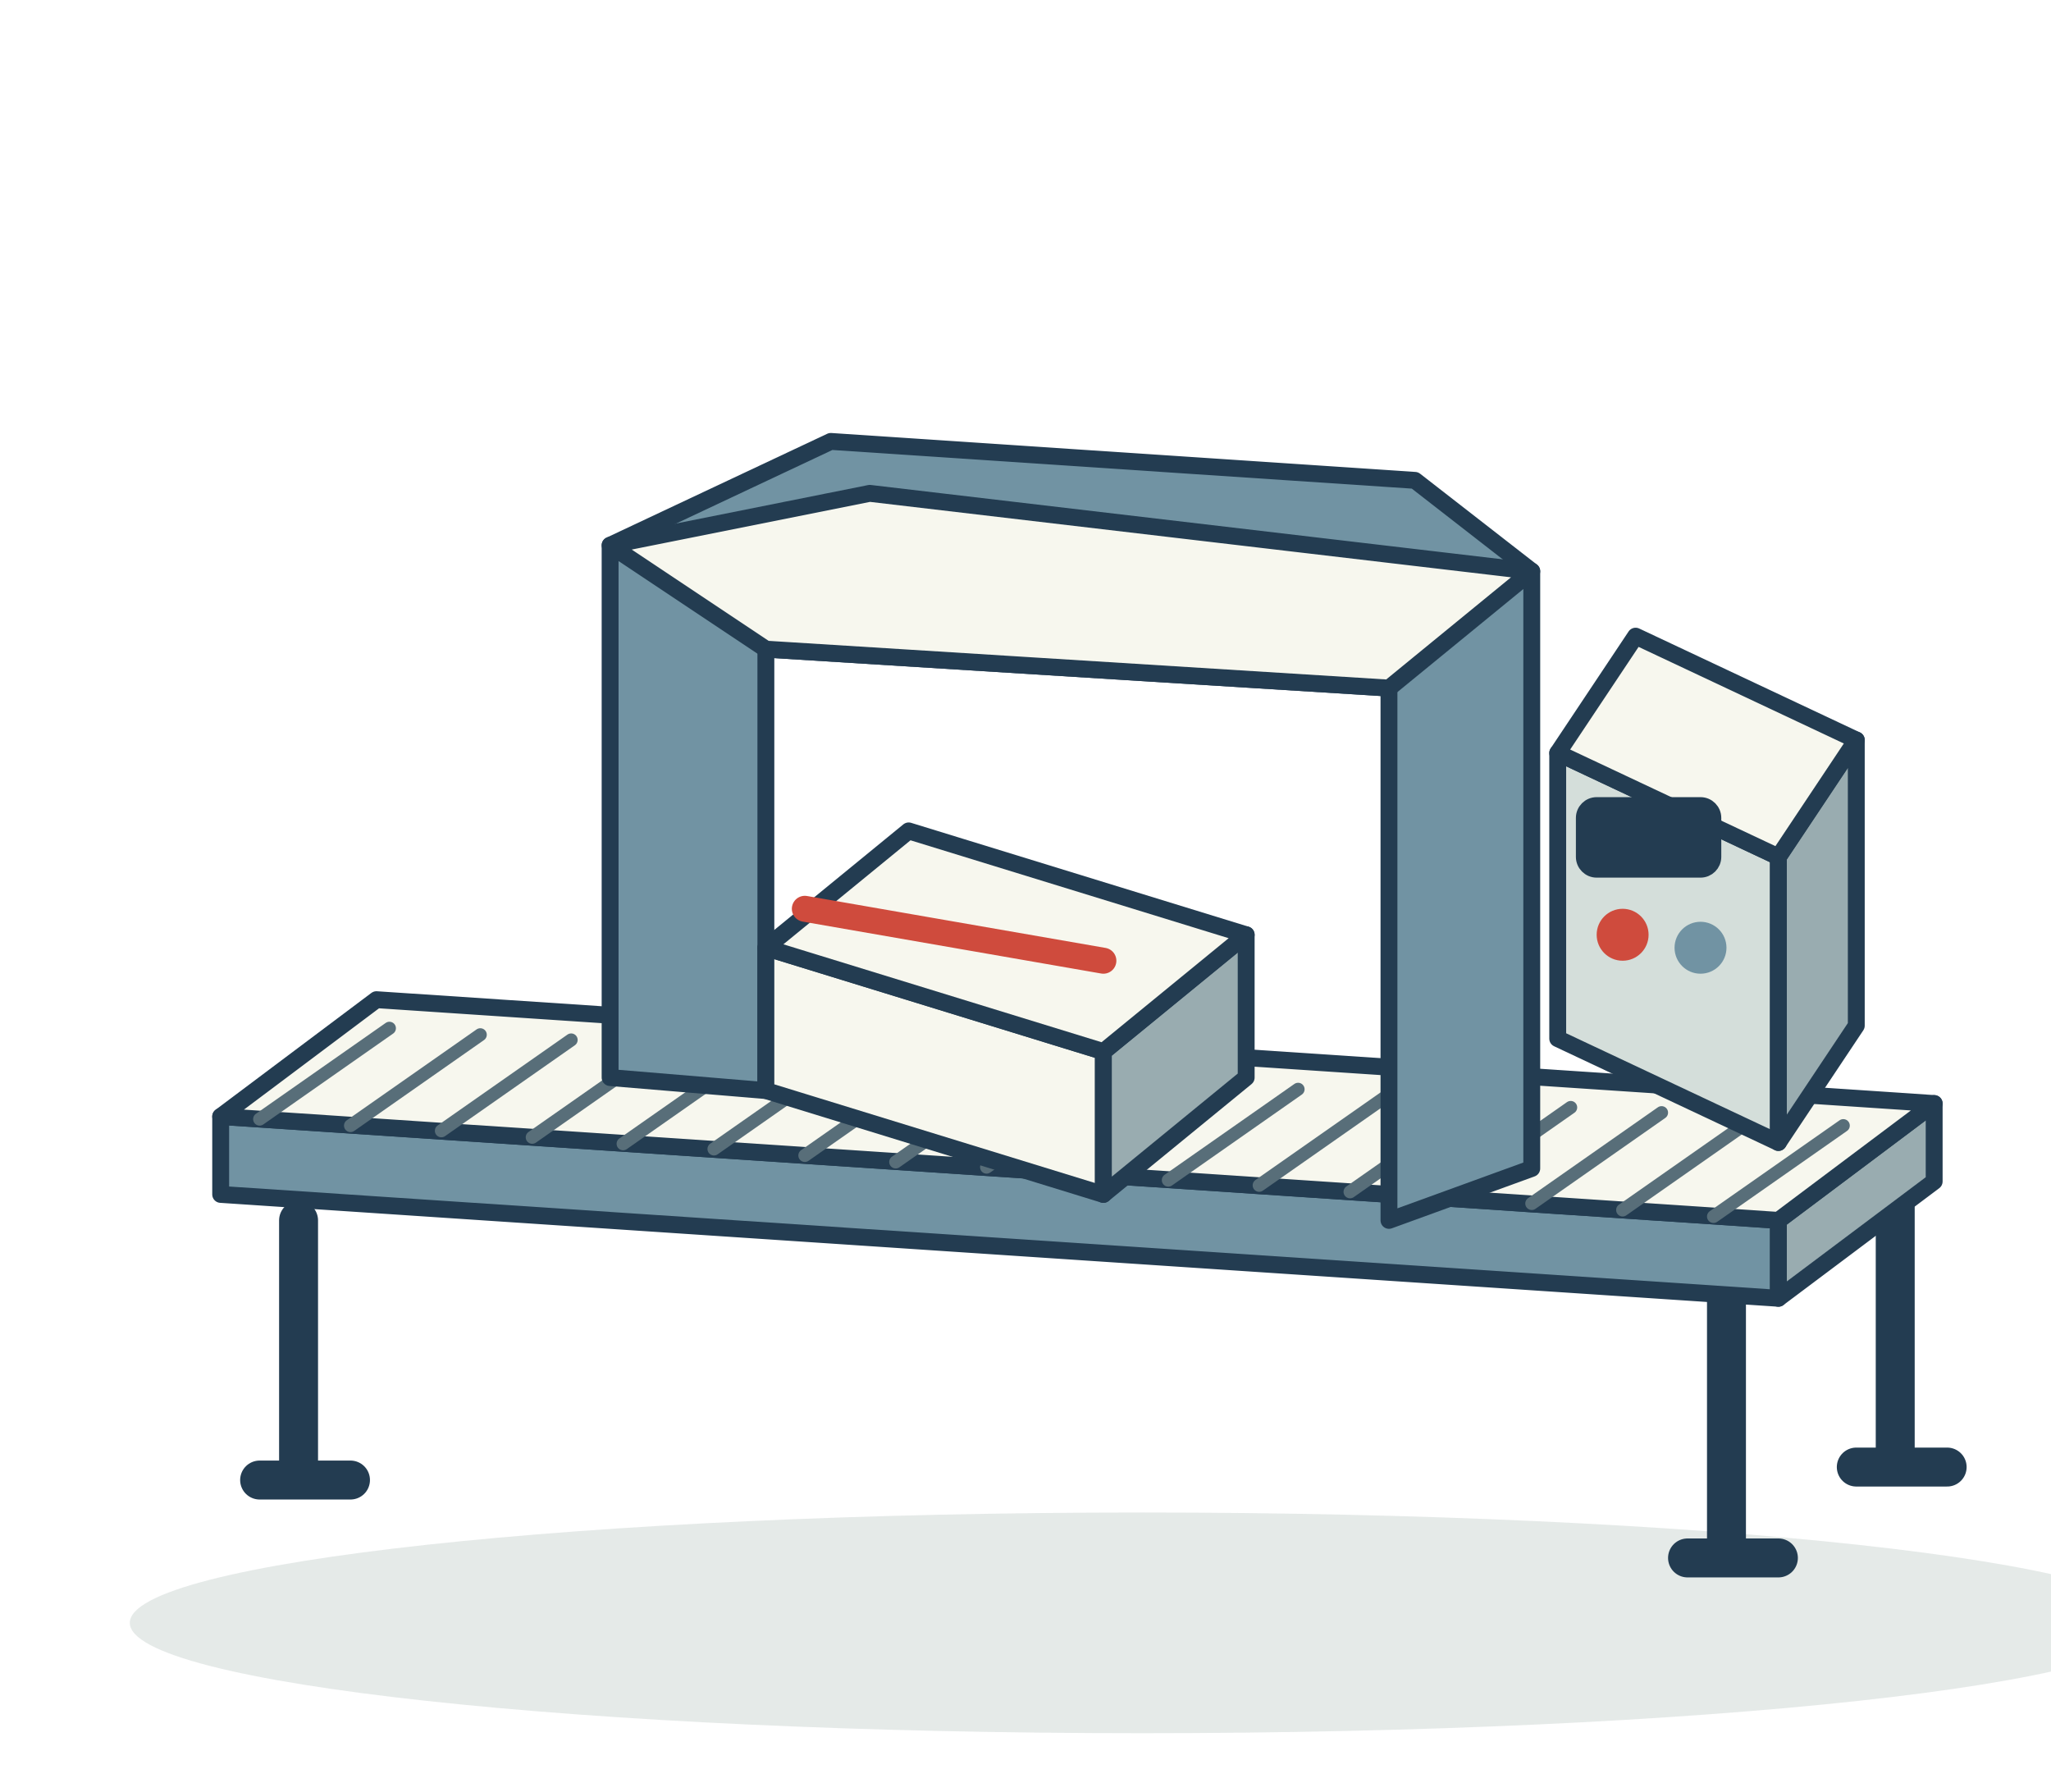
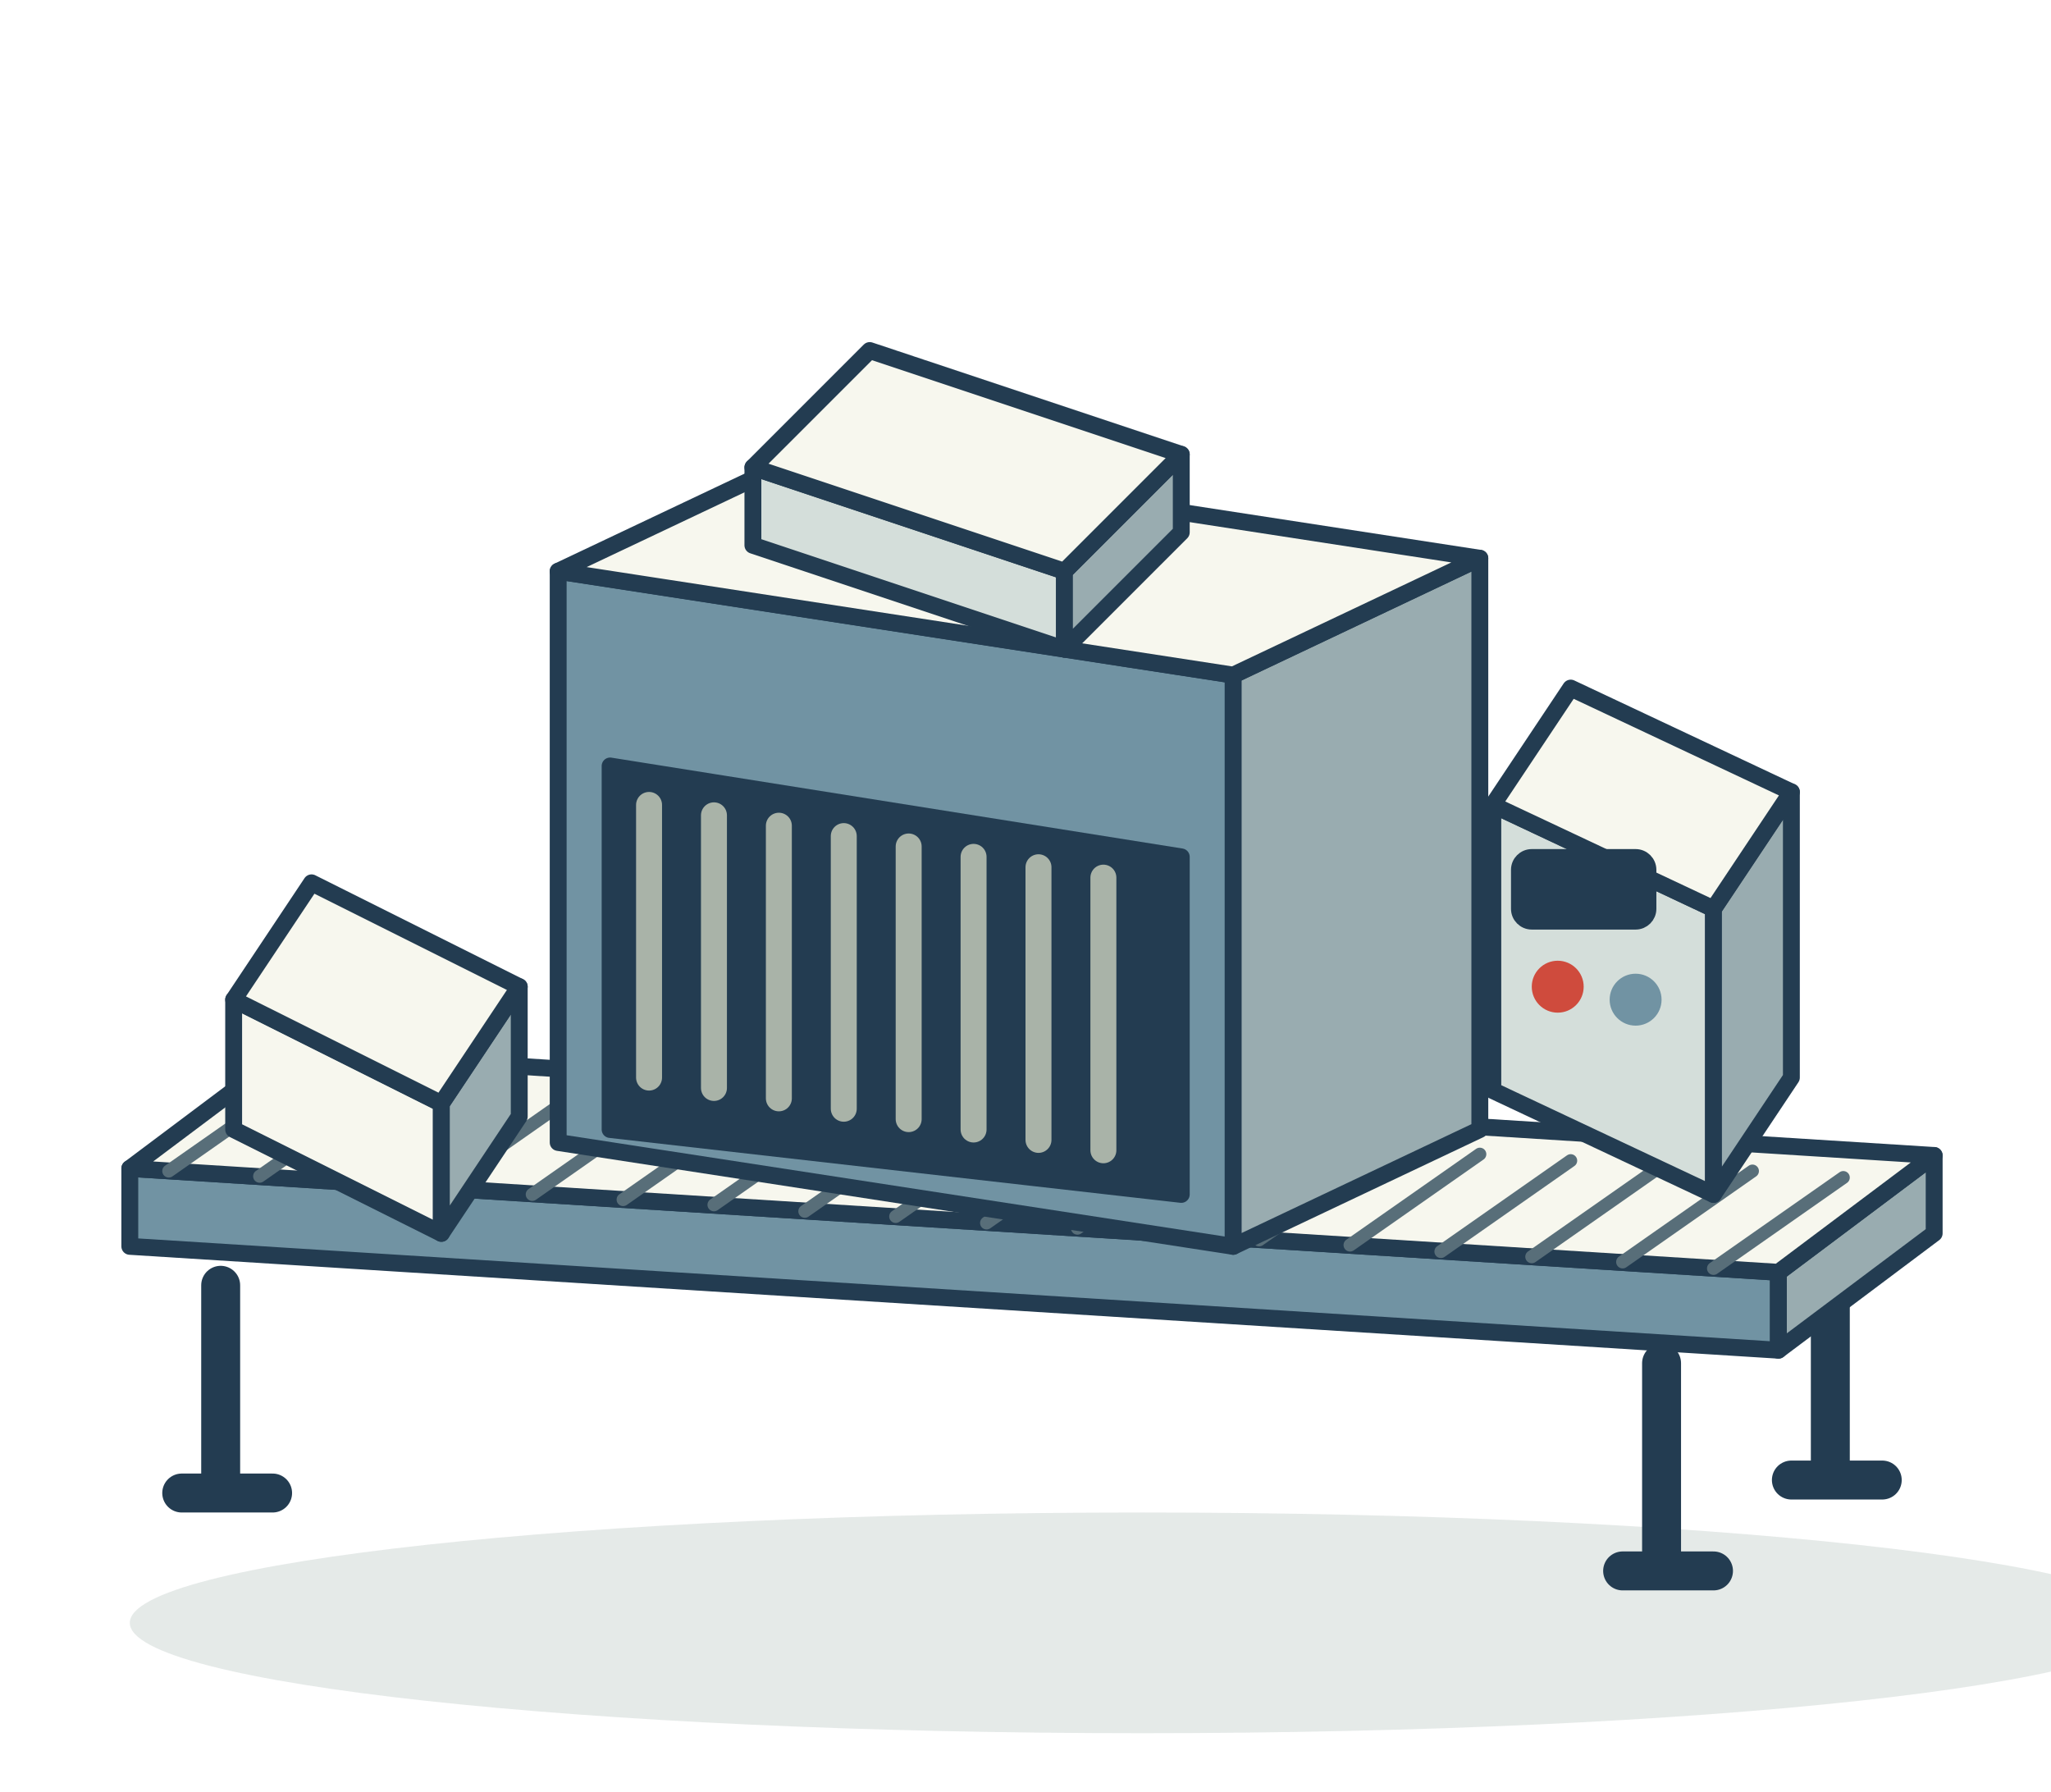
<svg xmlns="http://www.w3.org/2000/svg" viewBox="22 3 158 138" aria-hidden="true">
  <ellipse cx="110" cy="128" rx="78" ry="8.5" fill="#aebcb8" opacity=".32" />
-   <path d="M45 97v20m-3 0h7" fill="none" stroke="#233c51" stroke-width="3" stroke-linecap="round" stroke-linejoin="round" />
-   <path d="M155 103v20m-3 0h7" fill="none" stroke="#233c51" stroke-width="3" stroke-linecap="round" stroke-linejoin="round" />
-   <path d="M168 96v20m-3 0h7" fill="none" stroke="#233c51" stroke-width="3" stroke-linecap="round" stroke-linejoin="round" />
-   <path d="M39 89l120 8v6l-120 -8z" fill="#7193a3" stroke="#233c51" stroke-width="1.3" stroke-linejoin="round" />
-   <path d="M159 97l12 -9v6l-12 9z" fill="#99acb0" stroke="#233c51" stroke-width="1.3" stroke-linejoin="round" />
-   <path d="M39 89l12 -9 120 8 -12 9z" fill="#f7f7ee" stroke="#233c51" stroke-width="1.3" stroke-linejoin="round" />
-   <path d="M42 89.2l10 -7" fill="none" stroke="#586e79" stroke-width="1" stroke-linecap="round" stroke-linejoin="round" />
-   <path d="M49 89.7l10 -7" fill="none" stroke="#586e79" stroke-width="1" stroke-linecap="round" stroke-linejoin="round" />
-   <path d="M56 90.1l10 -7" fill="none" stroke="#586e79" stroke-width="1" stroke-linecap="round" stroke-linejoin="round" />
-   <path d="M63 90.6l10 -7" fill="none" stroke="#586e79" stroke-width="1" stroke-linecap="round" stroke-linejoin="round" />
-   <path d="M70 91.1l10 -7" fill="none" stroke="#586e79" stroke-width="1" stroke-linecap="round" stroke-linejoin="round" />
-   <path d="M77 91.5l10 -7" fill="none" stroke="#586e79" stroke-width="1" stroke-linecap="round" stroke-linejoin="round" />
-   <path d="M84 92.0l10 -7" fill="none" stroke="#586e79" stroke-width="1" stroke-linecap="round" stroke-linejoin="round" />
-   <path d="M91 92.5l10 -7" fill="none" stroke="#586e79" stroke-width="1" stroke-linecap="round" stroke-linejoin="round" />
-   <path d="M98 92.9l10 -7" fill="none" stroke="#586e79" stroke-width="1" stroke-linecap="round" stroke-linejoin="round" />
-   <path d="M105 93.4l10 -7" fill="none" stroke="#586e79" stroke-width="1" stroke-linecap="round" stroke-linejoin="round" />
-   <path d="M112 93.9l10 -7" fill="none" stroke="#586e79" stroke-width="1" stroke-linecap="round" stroke-linejoin="round" />
-   <path d="M119 94.3l10 -7" fill="none" stroke="#586e79" stroke-width="1" stroke-linecap="round" stroke-linejoin="round" />
-   <path d="M126 94.8l10 -7" fill="none" stroke="#586e79" stroke-width="1" stroke-linecap="round" stroke-linejoin="round" />
-   <path d="M133 95.3l10 -7" fill="none" stroke="#586e79" stroke-width="1" stroke-linecap="round" stroke-linejoin="round" />
-   <path d="M140 95.7l10 -7" fill="none" stroke="#586e79" stroke-width="1" stroke-linecap="round" stroke-linejoin="round" />
-   <path d="M147 96.2l10 -7" fill="none" stroke="#586e79" stroke-width="1" stroke-linecap="round" stroke-linejoin="round" />
-   <path d="M154 96.7l10 -7" fill="none" stroke="#586e79" stroke-width="1" stroke-linecap="round" stroke-linejoin="round" />
-   <path d="M69 86V45l17 -8 45 3 9 7v46l-11 4V56L81 53v34z" fill="#7193a3" stroke="#233c51" stroke-width="1.3" stroke-linejoin="round" />
-   <path d="M69 45l12 8 48 3 11 -9 -51 -6z" fill="#f7f7ee" stroke="#233c51" stroke-width="1.3" stroke-linejoin="round" />
-   <path d="M142 61l17 8v22l-17 -8z" fill="#d4deda" stroke="#233c51" stroke-width="1.3" stroke-linejoin="round" />
-   <path d="M159 69l6 -9v22l-6 9z" fill="#99acb0" stroke="#233c51" stroke-width="1.3" stroke-linejoin="round" />
-   <path d="M142 61l6 -9 17 8 -6 9z" fill="#f7f7ee" stroke="#233c51" stroke-width="1.3" stroke-linejoin="round" />
-   <rect x="144" y="65" width="10" height="5" rx="1" fill="#233c51" stroke="#233c51" stroke-width="1.2" />
-   <circle cx="147" cy="75" r="2" fill="#cf4b3d" />
-   <circle cx="153" cy="76" r="2" fill="#7193a3" />
-   <path d="M81 76l26 8v11l-26 -8z" fill="#f7f7ee" stroke="#233c51" stroke-width="1.3" stroke-linejoin="round" />
-   <path d="M107 84l11 -9v11l-11 9z" fill="#99acb0" stroke="#233c51" stroke-width="1.3" stroke-linejoin="round" />
-   <path d="M81 76l11 -9 26 8 -11 9z" fill="#f7f7ee" stroke="#233c51" stroke-width="1.3" stroke-linejoin="round" />
-   <path d="M84 73l23 4" fill="none" stroke="#cf4b3d" stroke-width="2" stroke-linecap="round" stroke-linejoin="round" />
+   <path d="M39 102v16m-3 0h7" fill="none" stroke="#233c51" stroke-width="3" stroke-linecap="round" stroke-linejoin="round" />
+   <path d="M150 108v16m-3 0h7" fill="none" stroke="#233c51" stroke-width="3" stroke-linecap="round" stroke-linejoin="round" />
+   <path d="M163 101v16m-3 0h7" fill="none" stroke="#233c51" stroke-width="3" stroke-linecap="round" stroke-linejoin="round" />
+   <path d="M32 93l127 8v6l-127 -8z" fill="#7193a3" stroke="#233c51" stroke-width="1.3" stroke-linejoin="round" />
+   <path d="M159 101l12 -9v6l-12 9z" fill="#99acb0" stroke="#233c51" stroke-width="1.3" stroke-linejoin="round" />
+   <path d="M32 93l12 -9 127 8 -12 9z" fill="#f7f7ee" stroke="#233c51" stroke-width="1.3" stroke-linejoin="round" />
+   <path d="M35 93.2l10 -7" fill="none" stroke="#586e79" stroke-width="1" stroke-linecap="round" stroke-linejoin="round" />
+   <path d="M42 93.6l10 -7" fill="none" stroke="#586e79" stroke-width="1" stroke-linecap="round" stroke-linejoin="round" />
+   <path d="M49 94.1l10 -7" fill="none" stroke="#586e79" stroke-width="1" stroke-linecap="round" stroke-linejoin="round" />
+   <path d="M56 94.5l10 -7" fill="none" stroke="#586e79" stroke-width="1" stroke-linecap="round" stroke-linejoin="round" />
+   <path d="M63 95.0l10 -7" fill="none" stroke="#586e79" stroke-width="1" stroke-linecap="round" stroke-linejoin="round" />
+   <path d="M70 95.4l10 -7" fill="none" stroke="#586e79" stroke-width="1" stroke-linecap="round" stroke-linejoin="round" />
+   <path d="M77 95.8l10 -7" fill="none" stroke="#586e79" stroke-width="1" stroke-linecap="round" stroke-linejoin="round" />
+   <path d="M84 96.3l10 -7" fill="none" stroke="#586e79" stroke-width="1" stroke-linecap="round" stroke-linejoin="round" />
+   <path d="M91 96.7l10 -7" fill="none" stroke="#586e79" stroke-width="1" stroke-linecap="round" stroke-linejoin="round" />
+   <path d="M98 97.2l10 -7" fill="none" stroke="#586e79" stroke-width="1" stroke-linecap="round" stroke-linejoin="round" />
+   <path d="M105 97.6l10 -7" fill="none" stroke="#586e79" stroke-width="1" stroke-linecap="round" stroke-linejoin="round" />
+   <path d="M112 98.0l10 -7" fill="none" stroke="#586e79" stroke-width="1" stroke-linecap="round" stroke-linejoin="round" />
+   <path d="M119 98.5l10 -7" fill="none" stroke="#586e79" stroke-width="1" stroke-linecap="round" stroke-linejoin="round" />
+   <path d="M126 98.9l10 -7" fill="none" stroke="#586e79" stroke-width="1" stroke-linecap="round" stroke-linejoin="round" />
+   <path d="M133 99.4l10 -7" fill="none" stroke="#586e79" stroke-width="1" stroke-linecap="round" stroke-linejoin="round" />
+   <path d="M140 99.8l10 -7" fill="none" stroke="#586e79" stroke-width="1" stroke-linecap="round" stroke-linejoin="round" />
+   <path d="M147 100.2l10 -7" fill="none" stroke="#586e79" stroke-width="1" stroke-linecap="round" stroke-linejoin="round" />
+   <path d="M154 100.7l10 -7" fill="none" stroke="#586e79" stroke-width="1" stroke-linecap="round" stroke-linejoin="round" />
+   <path d="M65 47l52 8v44l-52 -8z" fill="#7193a3" stroke="#233c51" stroke-width="1.3" stroke-linejoin="round" />
+   <path d="M117 55l19 -9v44l-19 9z" fill="#99acb0" stroke="#233c51" stroke-width="1.3" stroke-linejoin="round" />
+   <path d="M65 47l19 -9 52 8 -19 9z" fill="#f7f7ee" stroke="#233c51" stroke-width="1.3" stroke-linejoin="round" />
+   <path d="M69 62l44 7v26l-44 -5z" fill="#233c51" stroke="#233c51" stroke-width="1.3" stroke-linejoin="round" />
+   <path d="M72 65.0v21" fill="none" stroke="#a9b3a8" stroke-width="2" stroke-linecap="round" stroke-linejoin="round" />
+   <path d="M77 65.8v21" fill="none" stroke="#a9b3a8" stroke-width="2" stroke-linecap="round" stroke-linejoin="round" />
+   <path d="M82 66.6v21" fill="none" stroke="#a9b3a8" stroke-width="2" stroke-linecap="round" stroke-linejoin="round" />
+   <path d="M87 67.4v21" fill="none" stroke="#a9b3a8" stroke-width="2" stroke-linecap="round" stroke-linejoin="round" />
+   <path d="M92 68.2v21" fill="none" stroke="#a9b3a8" stroke-width="2" stroke-linecap="round" stroke-linejoin="round" />
+   <path d="M97 69.0v21" fill="none" stroke="#a9b3a8" stroke-width="2" stroke-linecap="round" stroke-linejoin="round" />
+   <path d="M102 69.8v21" fill="none" stroke="#a9b3a8" stroke-width="2" stroke-linecap="round" stroke-linejoin="round" />
+   <path d="M107 70.6v21" fill="none" stroke="#a9b3a8" stroke-width="2" stroke-linecap="round" stroke-linejoin="round" />
+   <path d="M80 39l24 8v6l-24 -8z" fill="#d4deda" stroke="#233c51" stroke-width="1.3" stroke-linejoin="round" />
+   <path d="M104 47l9 -9v6l-9 9z" fill="#99acb0" stroke="#233c51" stroke-width="1.3" stroke-linejoin="round" />
+   <path d="M80 39l9 -9 24 8 -9 9z" fill="#f7f7ee" stroke="#233c51" stroke-width="1.3" stroke-linejoin="round" />
+   <path d="M137 65l17 8v22l-17 -8z" fill="#d4deda" stroke="#233c51" stroke-width="1.3" stroke-linejoin="round" />
+   <path d="M154 73l6 -9v22l-6 9z" fill="#99acb0" stroke="#233c51" stroke-width="1.3" stroke-linejoin="round" />
+   <path d="M137 65l6 -9 17 8 -6 9z" fill="#f7f7ee" stroke="#233c51" stroke-width="1.3" stroke-linejoin="round" />
+   <rect x="139" y="69" width="10" height="5" rx="1" fill="#233c51" stroke="#233c51" stroke-width="1.2" />
+   <circle cx="142" cy="79" r="2" fill="#cf4b3d" />
+   <circle cx="148" cy="80" r="2" fill="#7193a3" />
+   <path d="M40 80l16 8v10l-16 -8z" fill="#f7f7ee" stroke="#233c51" stroke-width="1.3" stroke-linejoin="round" />
+   <path d="M56 88l6 -9v10l-6 9z" fill="#99acb0" stroke="#233c51" stroke-width="1.3" stroke-linejoin="round" />
+   <path d="M40 80l6 -9 16 8 -6 9z" fill="#f7f7ee" stroke="#233c51" stroke-width="1.3" stroke-linejoin="round" />
</svg>
